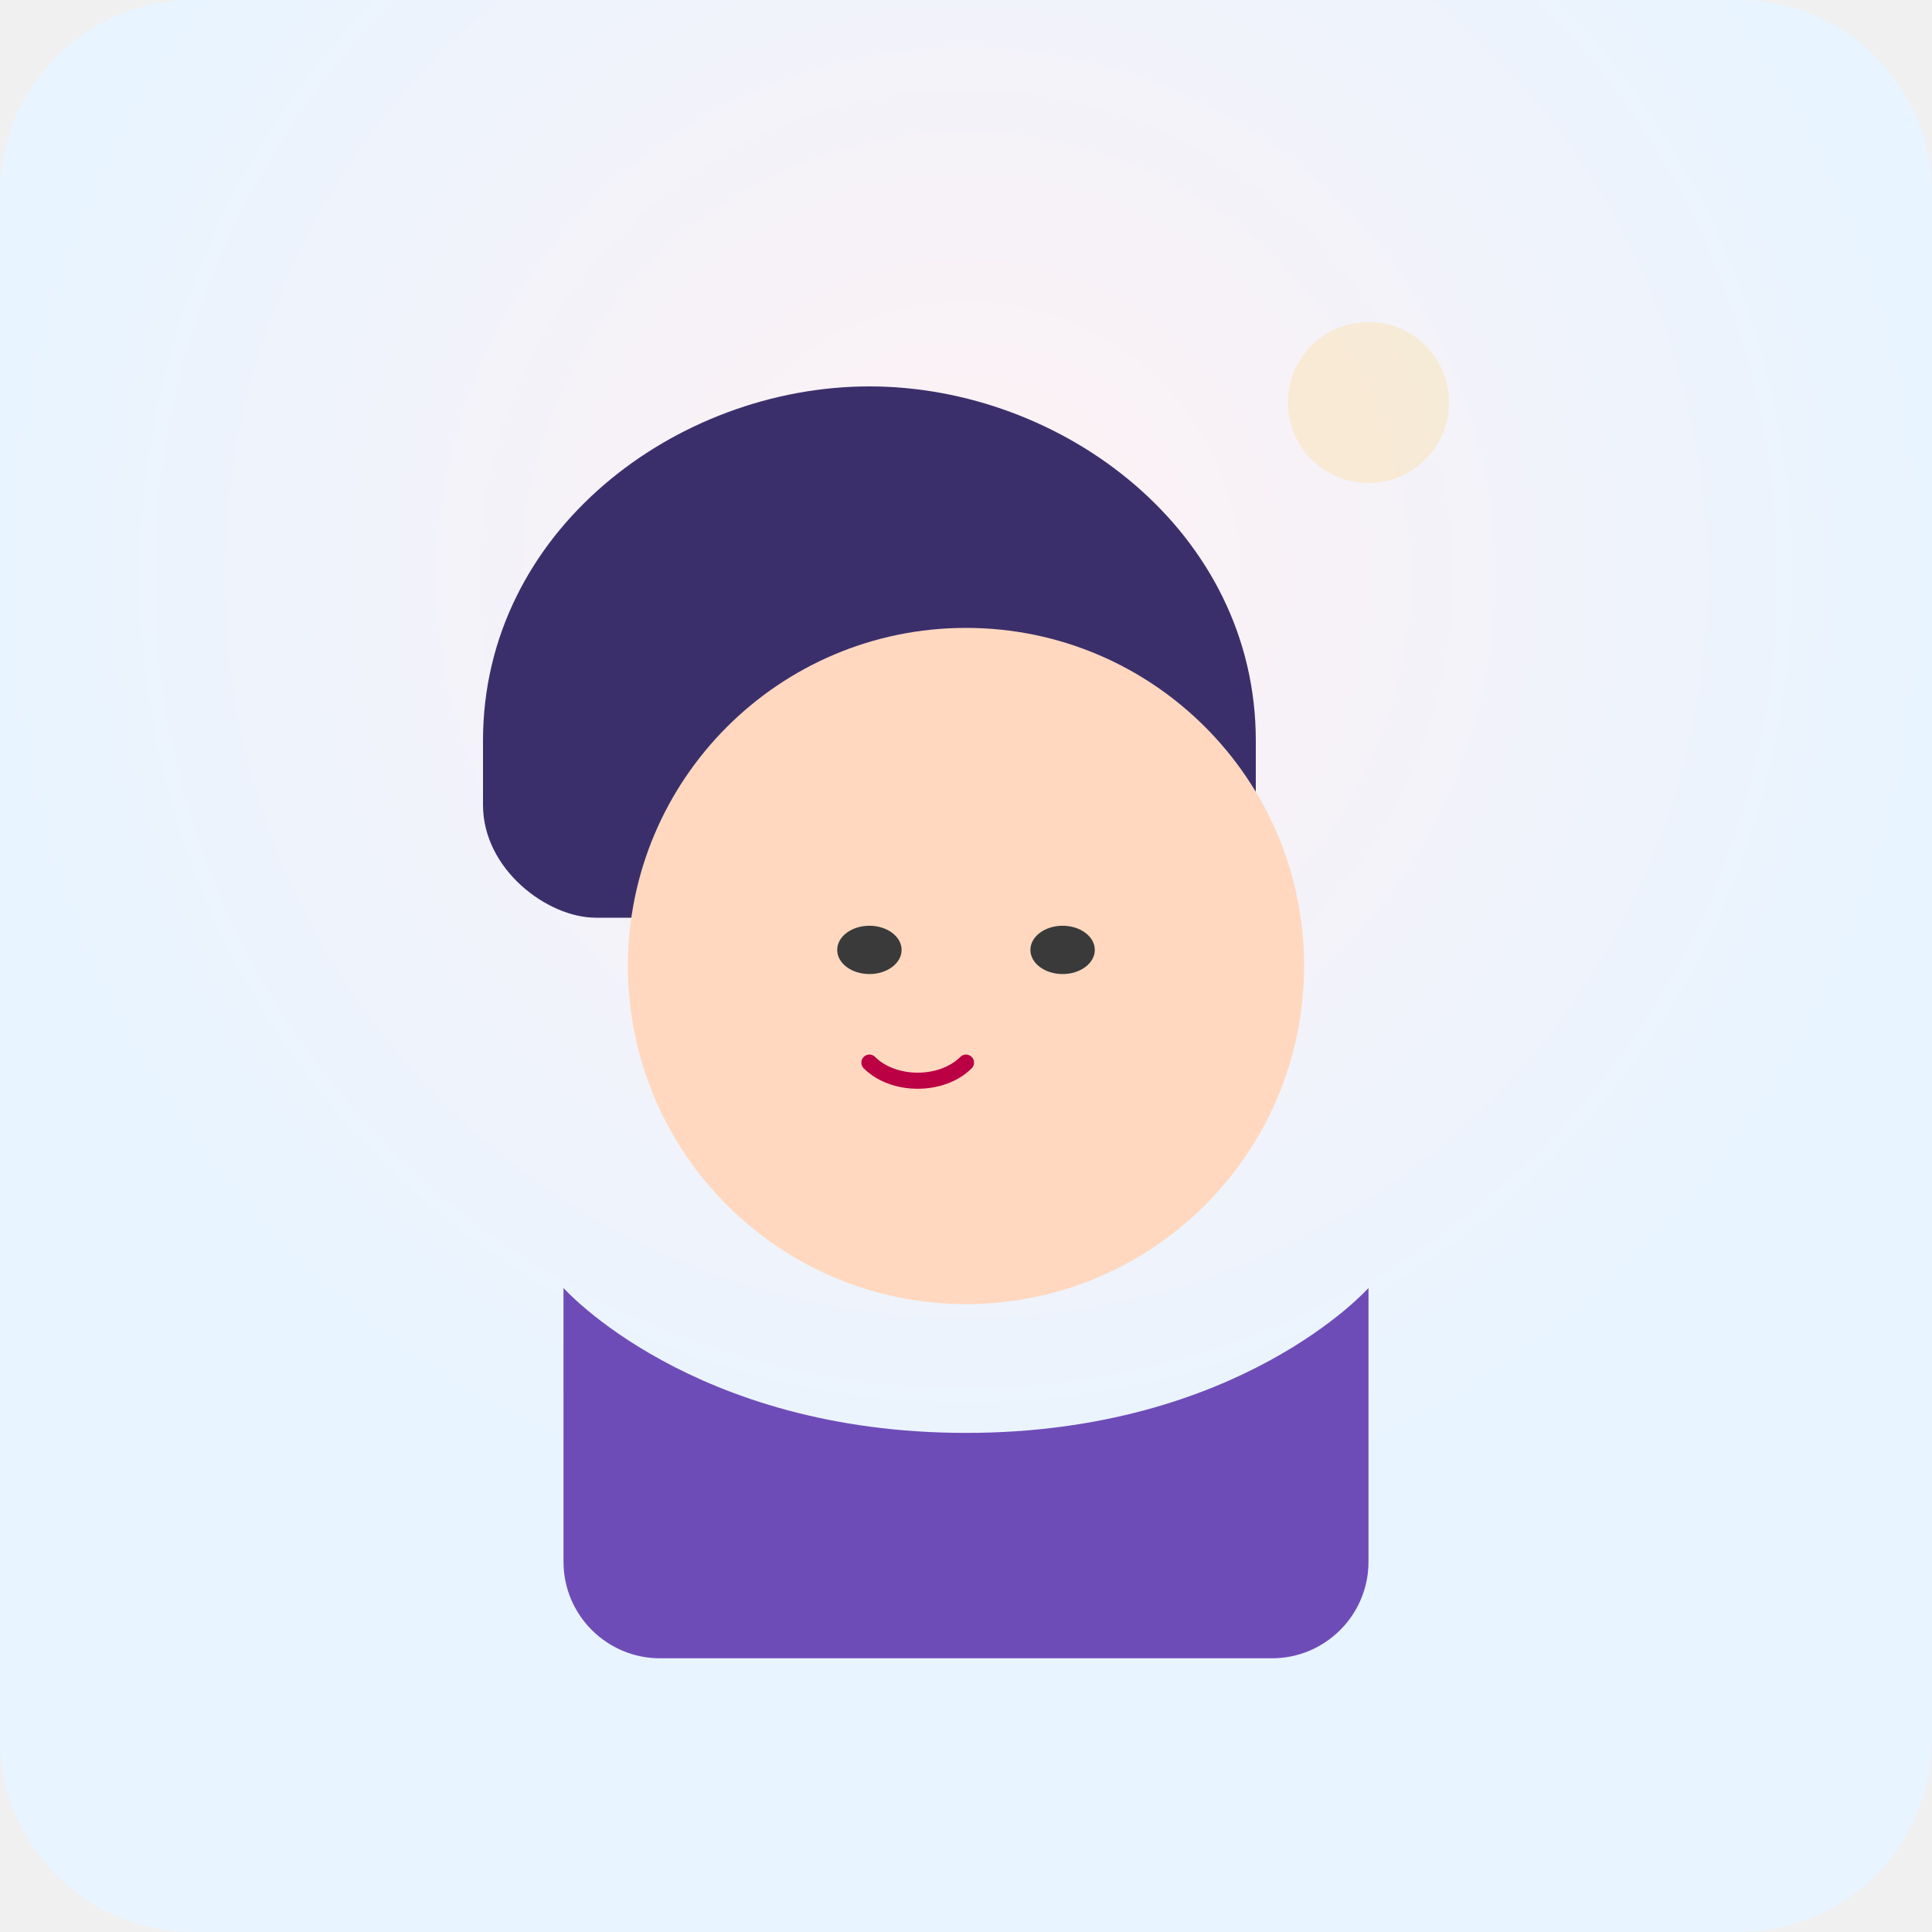
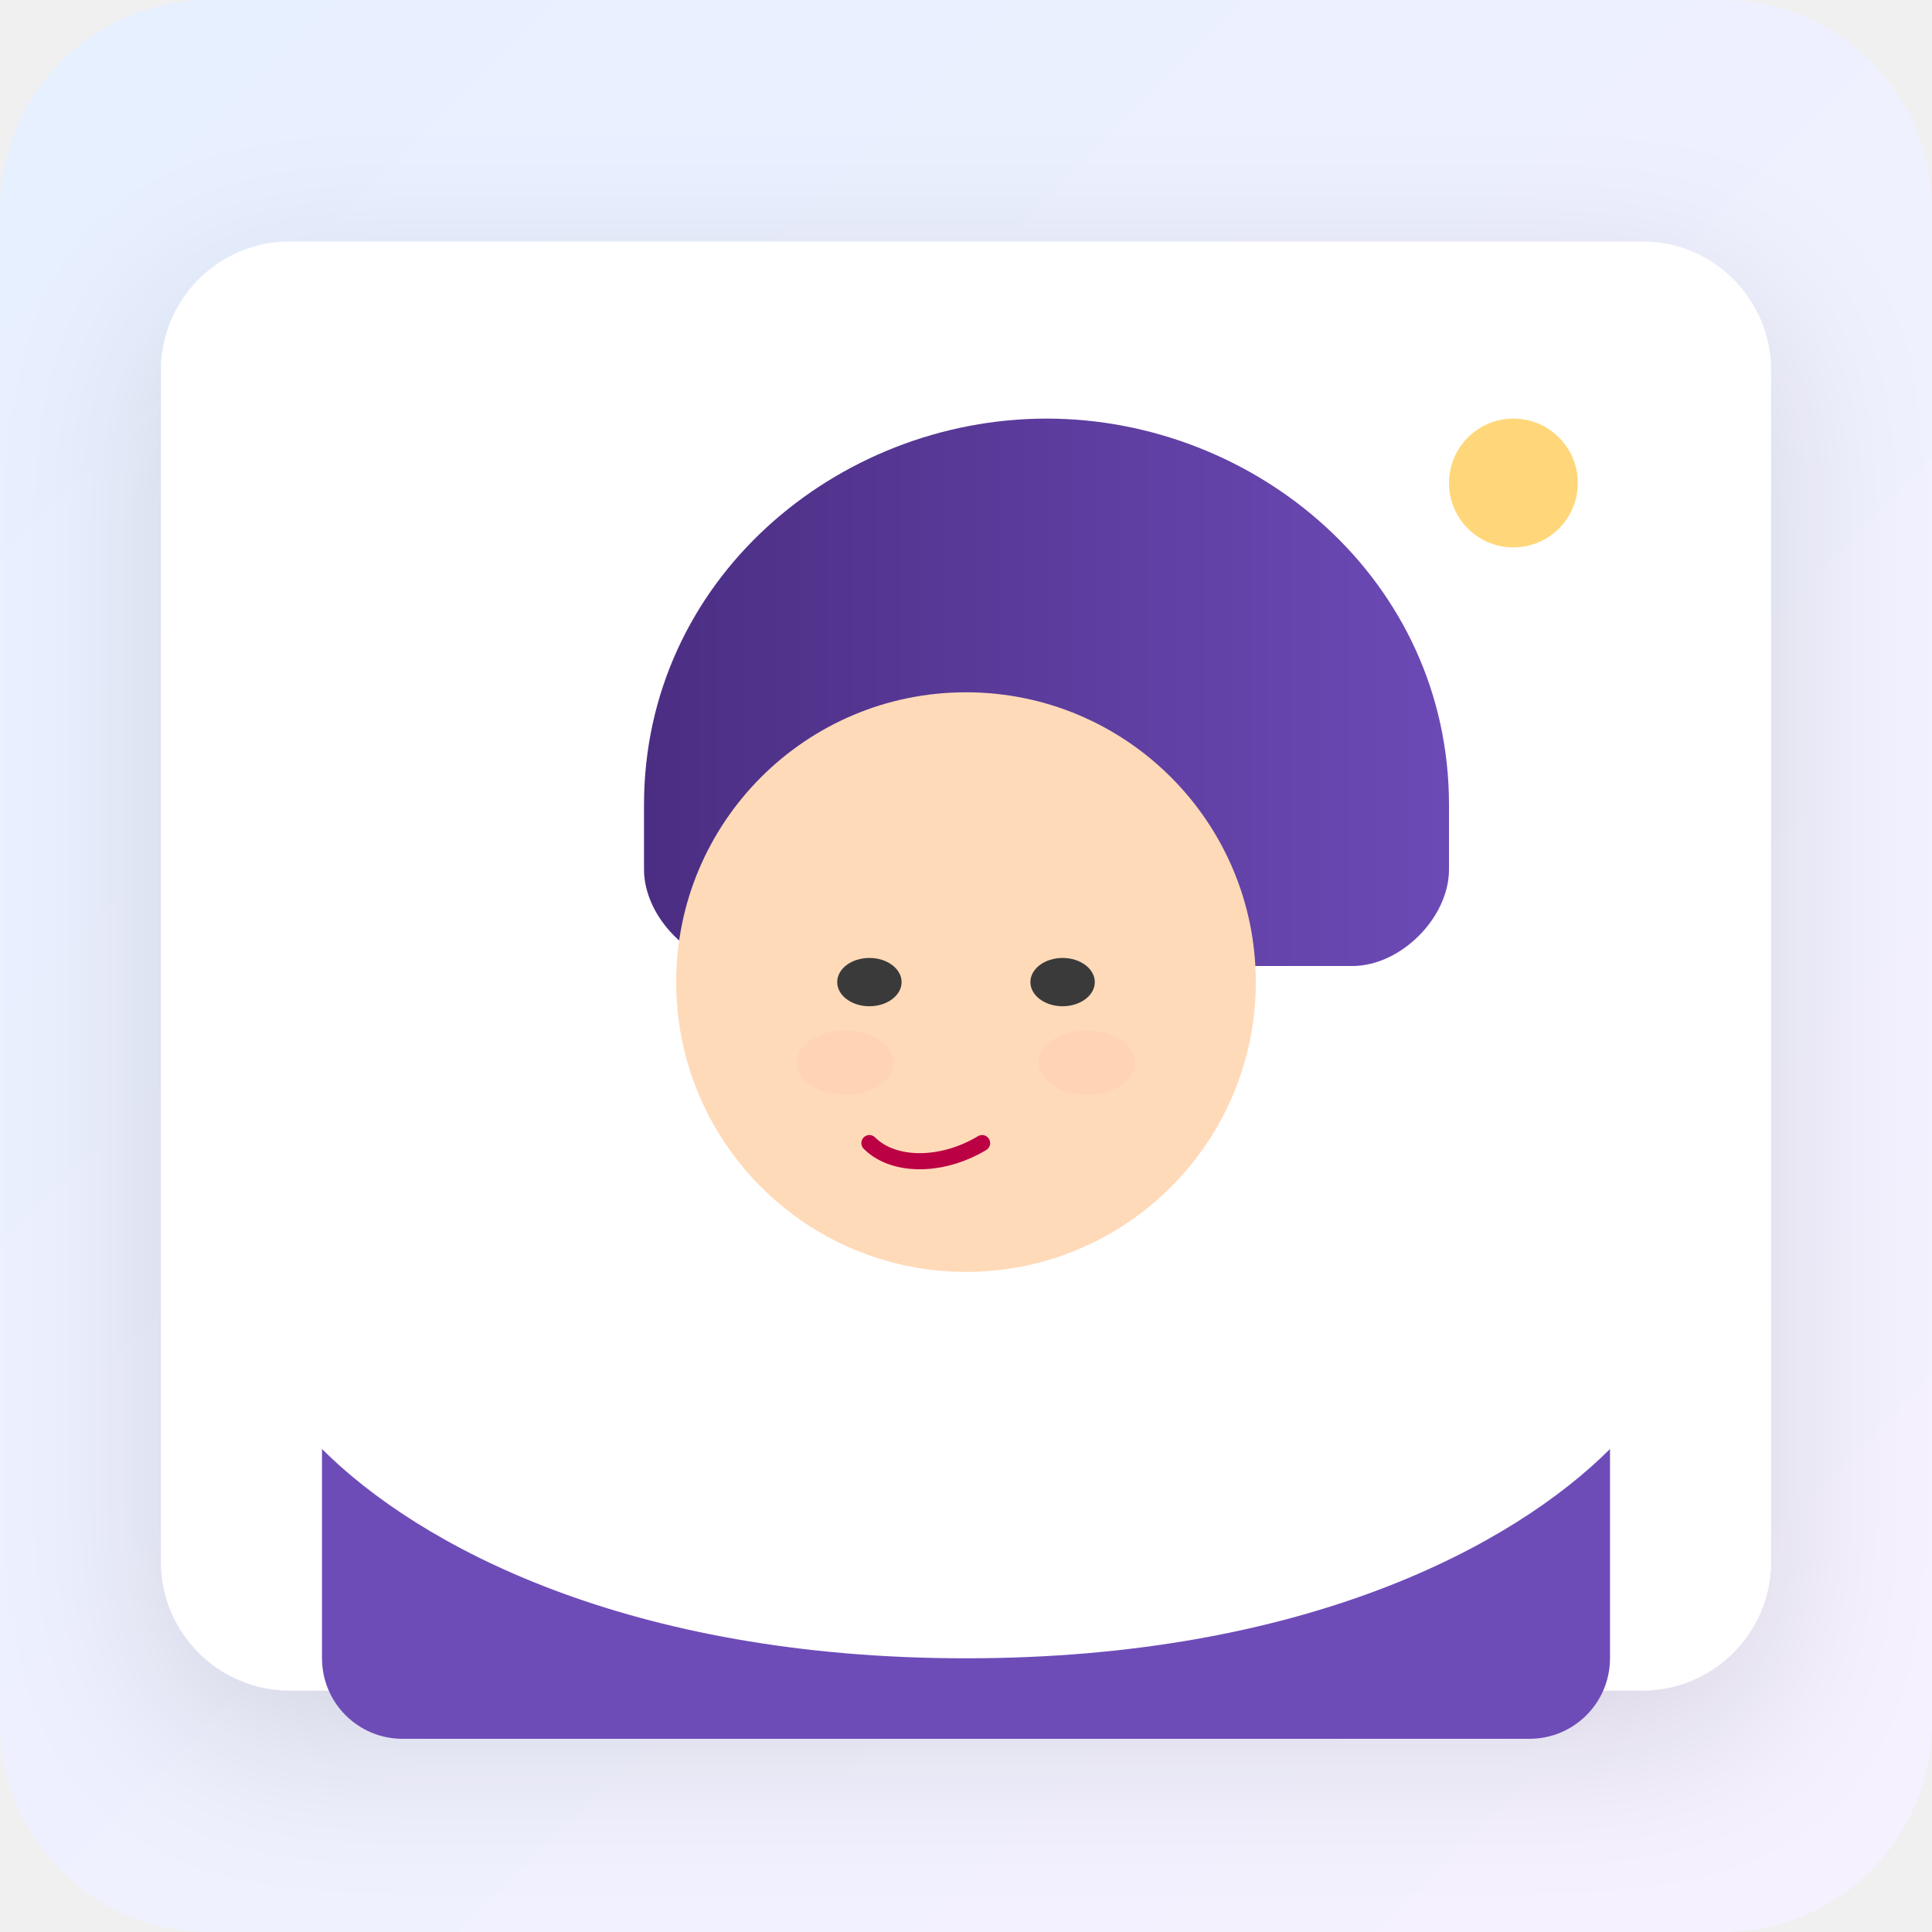
<svg xmlns="http://www.w3.org/2000/svg" viewBox="0 0 240 240" width="512" height="512" role="img" aria-labelledby="title">
  <defs>
-     <radialGradient id="bg" cx="50%" cy="30%">
-       <stop offset="0%" stop-color="#FFF1F3" />
-       <stop offset="100%" stop-color="#E8F4FF" />
-     </radialGradient>
+     <linearGradient id="gradBg" x1="0" x2="1" y1="0" y2="1">
+       <stop offset="0%" stop-color="#E6F0FF" />
+       <stop offset="100%" stop-color="#F7F1FF" />
+     </linearGradient>
+     <linearGradient id="hairGrad" x1="0" x2="1">
+       <stop offset="0%" stop-color="#4B2E83" />
+       <stop offset="100%" stop-color="#6C4AB6" />
+     </linearGradient>
+     <filter id="softShadow" x="-20%" y="-20%" width="140%" height="140%">
+       <feDropShadow dx="0" dy="6" stdDeviation="10" flood-color="#000" flood-opacity="0.12" />
+     </filter>
  </defs>
-   <rect width="240" height="240" rx="24" fill="url(#bg)" />
-   <path d="M60 92c0-26 24-44 48-44s48 18 48 44v8c0 8-8 14-14 14H74c-6 0-14-6-14-14z" fill="#3B2F6B" />
-   <circle cx="120" cy="120" r="42" fill="#FFD8BF" />
-   <ellipse cx="108" cy="118" rx="4" ry="3" fill="#3A3A3A" />
-   <ellipse cx="132" cy="118" rx="4" ry="3" fill="#3A3A3A" />
-   <path d="M108 132c3 3 9 3 12 0" stroke="#B04" stroke-width="2" fill="none" stroke-linecap="round" />
-   <path d="M70 160c0 0 16 18 50 18s50-18 50-18v34a12 12 0 0 1-12 12H82a12 12 0 0 1-12-12z" fill="#6E4CB8" />
-   <circle cx="170" cy="50" r="10" fill="#FFD36B" opacity="0.25" />
+   <rect width="240" height="240" rx="26" fill="url(#gradBg)" />
+   <g transform="translate(20,30)">
+     <g filter="url(#softShadow)">
+       <rect x="0" y="0" width="200" height="180" rx="16" fill="#fff" />
+     </g>
+     <path d="M60 70c0-28 24-48 50-48s50 20 50 48v8c0 6-6 12-12 12H72c-6 0-12-6-12-12z" fill="url(#hairGrad)" />
+     <circle cx="100" cy="92" r="36" fill="#FFDAB8" />
+     <ellipse cx="85" cy="102" rx="6" ry="4" fill="#FFCFB3" opacity="0.6" />
+     <ellipse cx="115" cy="102" rx="6" ry="4" fill="#FFCFB3" opacity="0.6" />
+     <g fill="#3A3A3A">
+       <ellipse cx="88" cy="92" rx="4" ry="3" />
+       <ellipse cx="112" cy="92" rx="4" ry="3" />
+     </g>
+     <path d="M88 112c3 3 9 3 14 0" stroke="#B04" stroke-width="2" fill="none" stroke-linecap="round" />
+     <path d="M20 150c12 12 38 26 80 26s68-14 80-26v26a10 10 0 0 1-10 10H30a10 10 0 0 1-10-10z" fill="#6E4CB8" />
+     <circle cx="168" cy="30" r="8" fill="#FFD36B" opacity="0.9" />
+   </g>
</svg>
